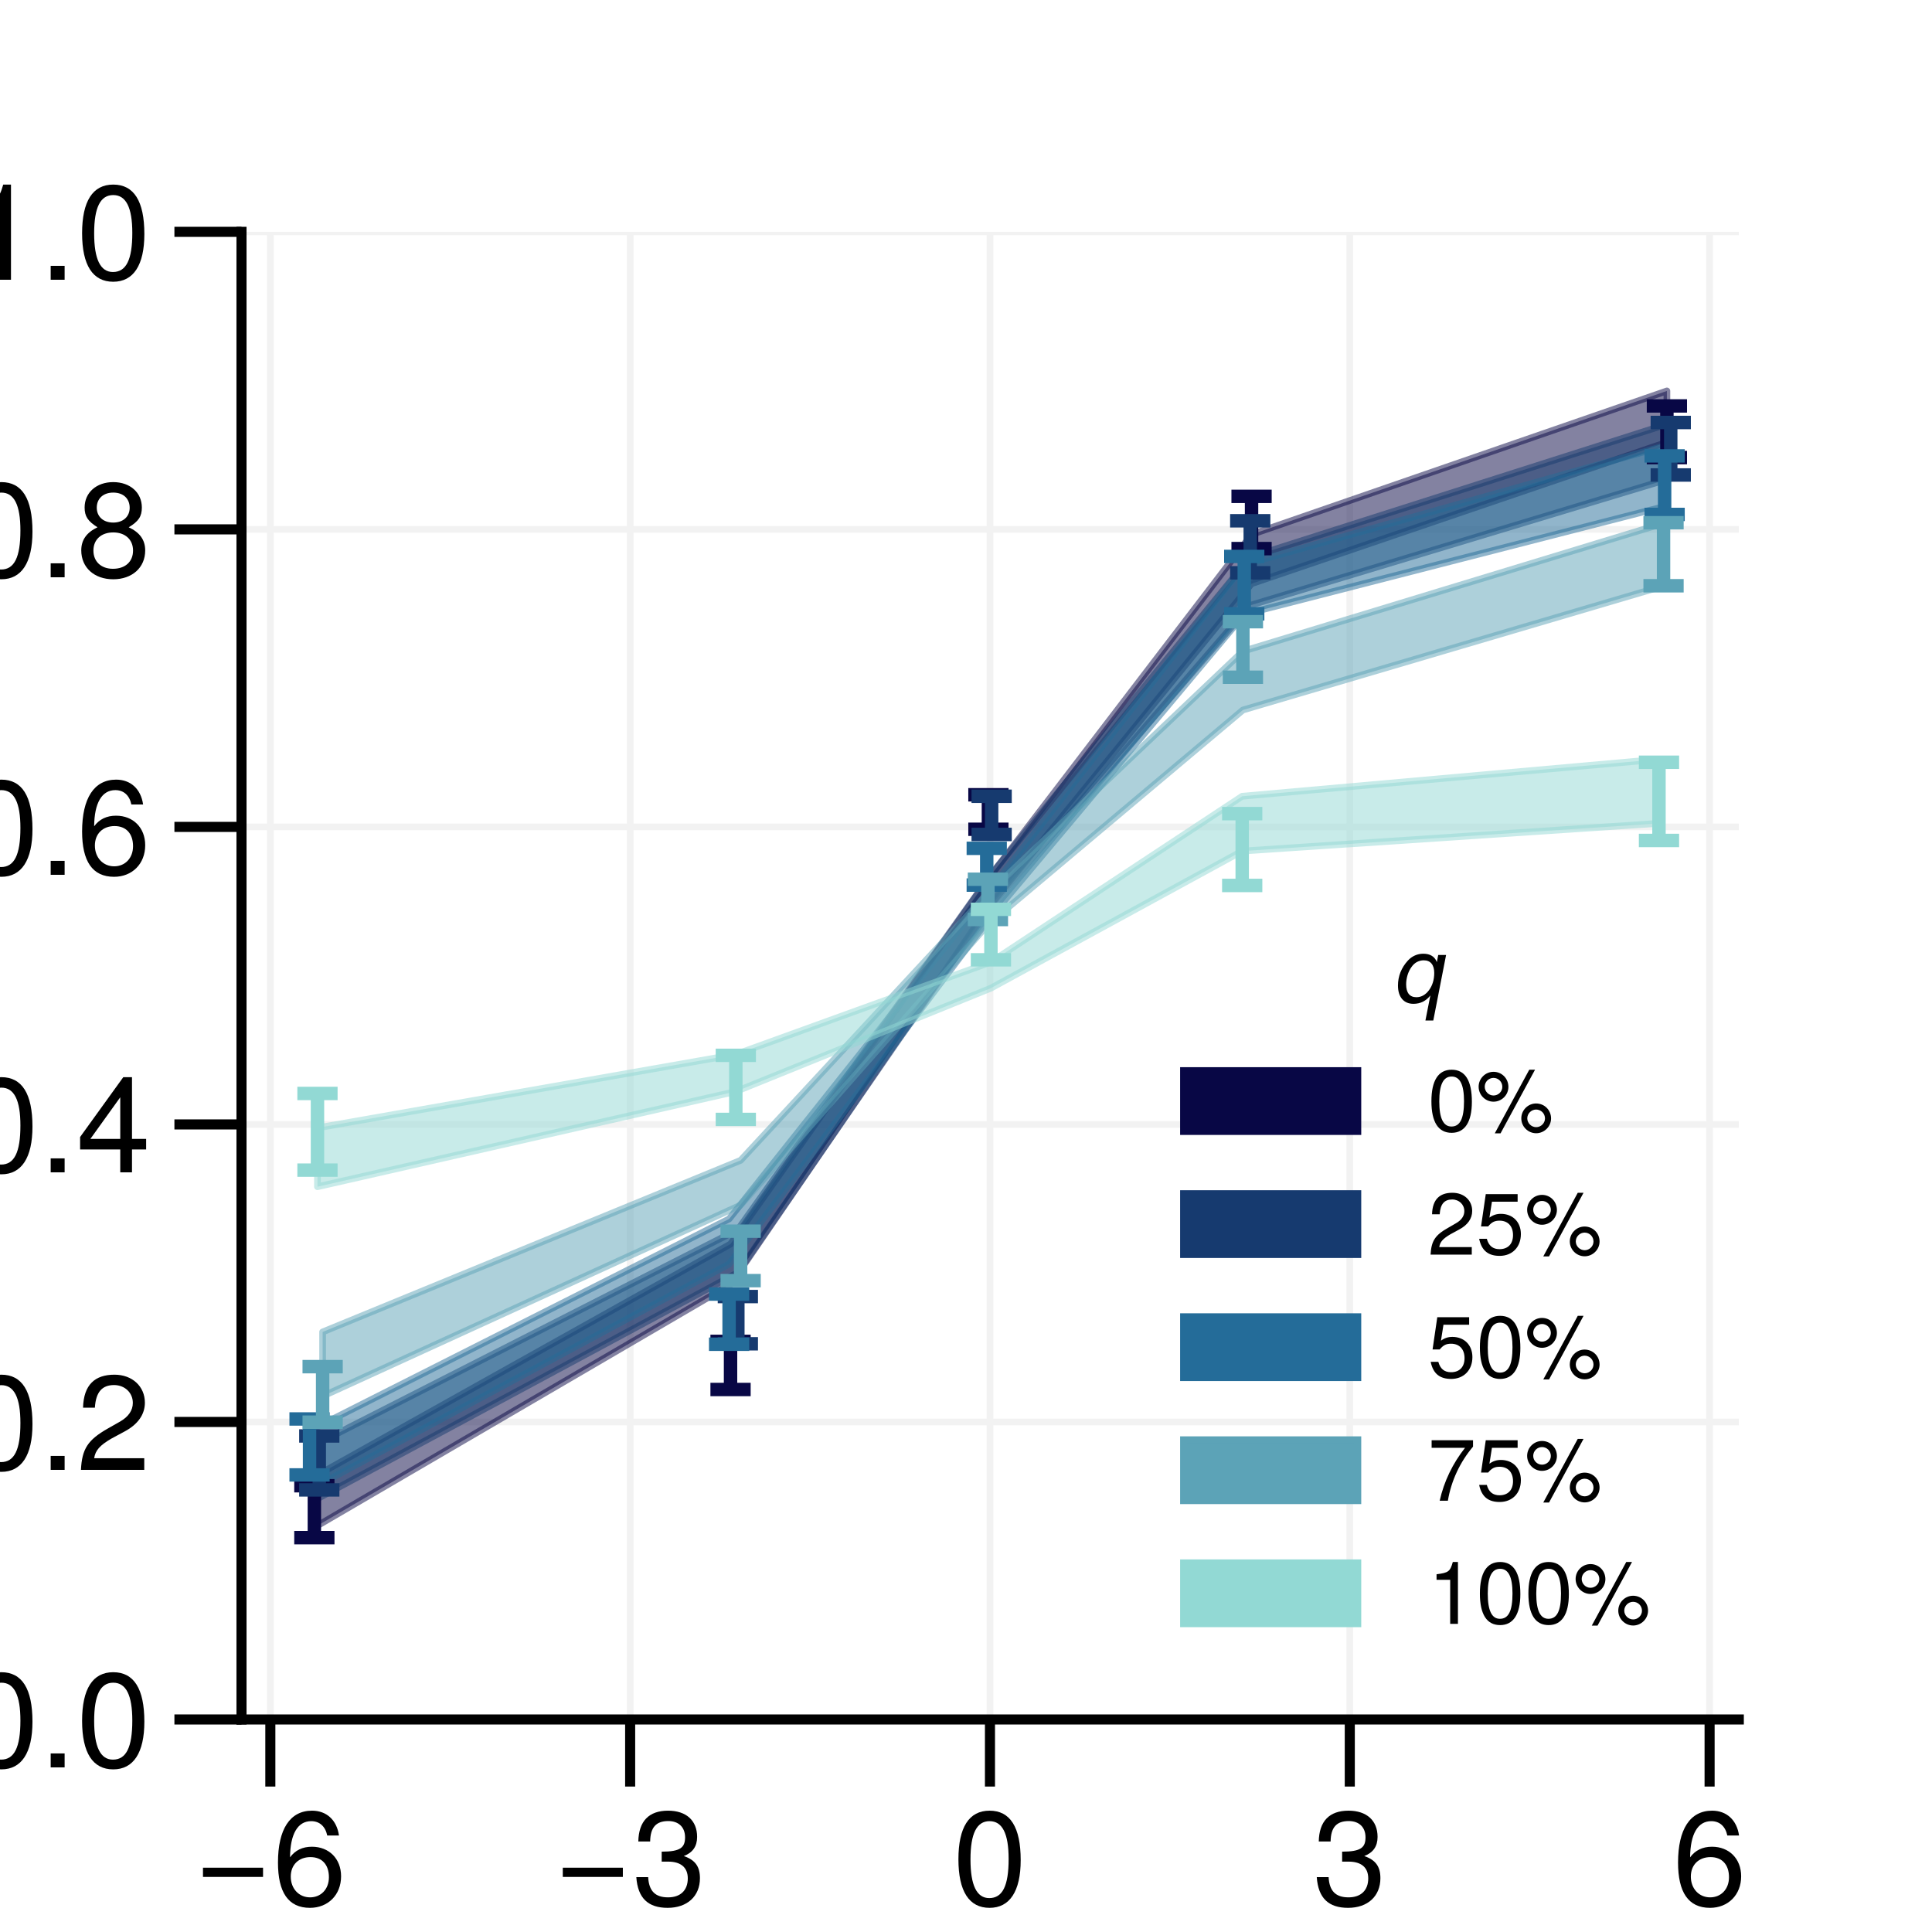
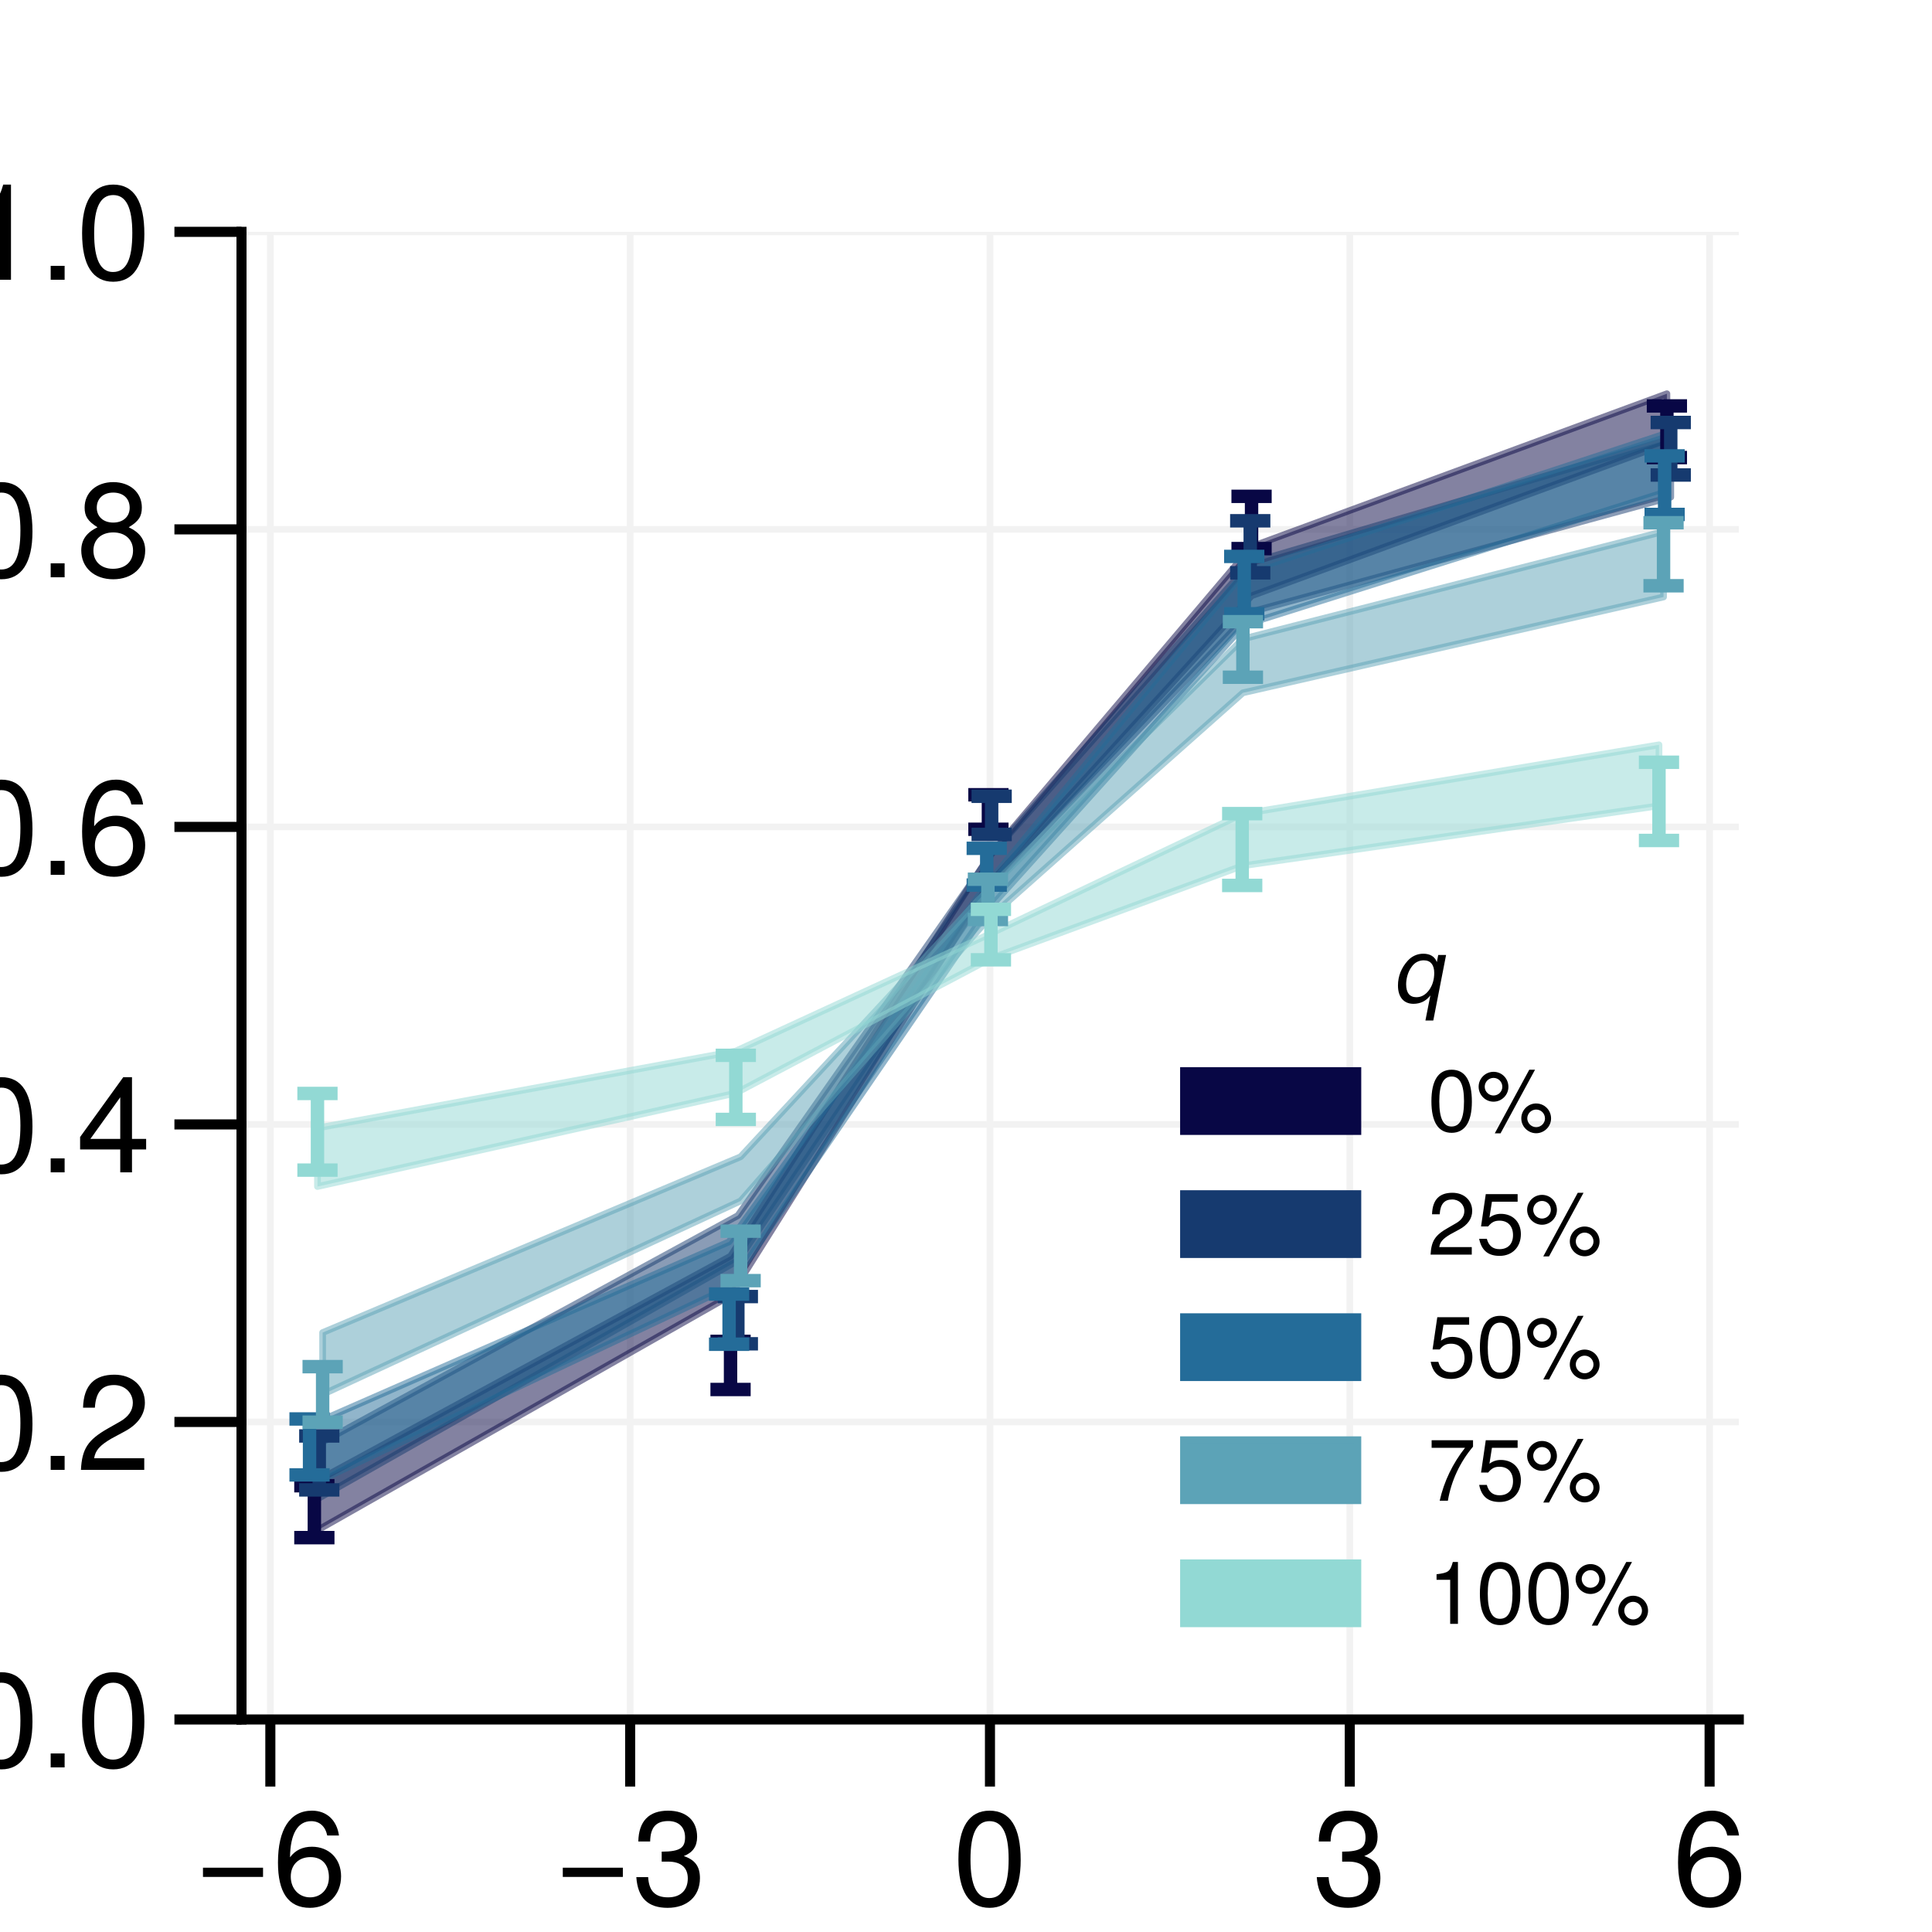
<svg xmlns="http://www.w3.org/2000/svg" xmlns:xlink="http://www.w3.org/1999/xlink" width="288pt" height="288pt" viewBox="0 0 288 288" version="1.1">
  <defs>
    <style type="text/css">*{stroke-linejoin: round; stroke-linecap: butt}</style>
  </defs>
  <g id="figure_1">
    <g id="patch_1">
      <path d="M 0 288  L 288 288  L 288 0  L 0 0  L 0 288  z " style="fill: none" />
    </g>
    <g id="axes_1">
      <g id="patch_2">
        <path d="M 36 256.32  L 259.2 256.32  L 259.2 34.56  L 36 34.56  L 36 256.32  z " style="fill: none" />
      </g>
      <g id="matplotlib.axis_1">
        <g id="xtick_1">
          <g id="line2d_1">
-             <path d="M 40.299 256.32  L 40.299 34.56  " clip-path="url(#p201e2ec80d)" style="fill: none; stroke: #f2f2f2; stroke-linecap: square" />
+             <path d="M 40.299 256.32  L 40.299 34.56  " clip-path="url(#p9268c4f09e)" style="fill: none; stroke: #f2f2f2; stroke-linecap: square" />
          </g>
          <g id="line2d_2">
            <defs>
-               <path id="mde695c0235" d="M 0 0  L 0 10  " style="stroke: #000000; stroke-width: 1.5" />
+               <path id="me26573786b" d="M 0 0  L 0 10  " style="stroke: #000000; stroke-width: 1.5" />
            </defs>
            <g>
-               <use xlink:href="#mde695c0235" x="40.299" y="256.32" style="stroke: #000000; stroke-width: 1.5" />
+               <use xlink:href="#me26573786b" x="40.299" y="256.32" style="stroke: #000000; stroke-width: 1.5" />
            </g>
          </g>
          <g id="text_1">
            <text style="font-size: 20px; font-family: 'Helvetica Neue', sans-serif; text-anchor: middle" x="40.299" y="284.101" transform="rotate(-0 40.29901 284.1012)">−6</text>
          </g>
        </g>
        <g id="xtick_2">
          <g id="line2d_3">
-             <path d="M 93.936 256.32  L 93.936 34.56  " clip-path="url(#p201e2ec80d)" style="fill: none; stroke: #f2f2f2; stroke-linecap: square" />
+             <path d="M 93.936 256.32  L 93.936 34.56  " clip-path="url(#p9268c4f09e)" style="fill: none; stroke: #f2f2f2; stroke-linecap: square" />
          </g>
          <g id="line2d_4">
            <g>
-               <use xlink:href="#mde695c0235" x="93.936" y="256.32" style="stroke: #000000; stroke-width: 1.5" />
+               <use xlink:href="#me26573786b" x="93.936" y="256.32" style="stroke: #000000; stroke-width: 1.5" />
            </g>
          </g>
          <g id="text_2">
            <text style="font-size: 20px; font-family: 'Helvetica Neue', sans-serif; text-anchor: middle" x="93.936" y="284.101" transform="rotate(-0 93.9361 284.1012)">−3</text>
          </g>
        </g>
        <g id="xtick_3">
          <g id="line2d_5">
-             <path d="M 147.573 256.32  L 147.573 34.56  " clip-path="url(#p201e2ec80d)" style="fill: none; stroke: #f2f2f2; stroke-linecap: square" />
+             <path d="M 147.573 256.32  L 147.573 34.56  " clip-path="url(#p9268c4f09e)" style="fill: none; stroke: #f2f2f2; stroke-linecap: square" />
          </g>
          <g id="line2d_6">
            <g>
-               <use xlink:href="#mde695c0235" x="147.573" y="256.32" style="stroke: #000000; stroke-width: 1.5" />
+               <use xlink:href="#me26573786b" x="147.573" y="256.32" style="stroke: #000000; stroke-width: 1.5" />
            </g>
          </g>
          <g id="text_3">
            <text style="font-size: 20px; font-family: 'Helvetica Neue', sans-serif; text-anchor: middle" x="147.573" y="284.101" transform="rotate(-0 147.5732 284.1012)">0</text>
          </g>
        </g>
        <g id="xtick_4">
          <g id="line2d_7">
-             <path d="M 201.21 256.32  L 201.21 34.56  " clip-path="url(#p201e2ec80d)" style="fill: none; stroke: #f2f2f2; stroke-linecap: square" />
+             <path d="M 201.21 256.32  L 201.21 34.56  " clip-path="url(#p9268c4f09e)" style="fill: none; stroke: #f2f2f2; stroke-linecap: square" />
          </g>
          <g id="line2d_8">
            <g>
-               <use xlink:href="#mde695c0235" x="201.21" y="256.32" style="stroke: #000000; stroke-width: 1.5" />
+               <use xlink:href="#me26573786b" x="201.21" y="256.32" style="stroke: #000000; stroke-width: 1.5" />
            </g>
          </g>
          <g id="text_4">
            <text style="font-size: 20px; font-family: 'Helvetica Neue', sans-serif; text-anchor: middle" x="201.21" y="284.101" transform="rotate(-0 201.2103 284.1012)">3</text>
          </g>
        </g>
        <g id="xtick_5">
          <g id="line2d_9">
-             <path d="M 254.847 256.32  L 254.847 34.56  " clip-path="url(#p201e2ec80d)" style="fill: none; stroke: #f2f2f2; stroke-linecap: square" />
+             <path d="M 254.847 256.32  L 254.847 34.56  " clip-path="url(#p9268c4f09e)" style="fill: none; stroke: #f2f2f2; stroke-linecap: square" />
          </g>
          <g id="line2d_10">
            <g>
-               <use xlink:href="#mde695c0235" x="254.847" y="256.32" style="stroke: #000000; stroke-width: 1.5" />
+               <use xlink:href="#me26573786b" x="254.847" y="256.32" style="stroke: #000000; stroke-width: 1.5" />
            </g>
          </g>
          <g id="text_5">
            <text style="font-size: 20px; font-family: 'Helvetica Neue', sans-serif; text-anchor: middle" x="254.847" y="284.101" transform="rotate(-0 254.8474 284.1012)">6</text>
          </g>
        </g>
        <g id="text_6">
          <text style="font-size: 20px; font-family: 'Helvetica Neue', sans-serif" transform="translate(75.17031 306.3231)">Label Difference</text>
          <text style="font-size: 20px; font-family: 'Helvetica Neue', sans-serif" transform="translate(92.40937 327.8062)">(Left - Right)</text>
        </g>
      </g>
      <g id="matplotlib.axis_2">
        <g id="ytick_1">
          <g id="line2d_11">
-             <path d="M 36 256.32  L 259.2 256.32  " clip-path="url(#p201e2ec80d)" style="fill: none; stroke: #f2f2f2; stroke-linecap: square" />
+             <path d="M 36 256.32  L 259.2 256.32  " clip-path="url(#p9268c4f09e)" style="fill: none; stroke: #f2f2f2; stroke-linecap: square" />
          </g>
          <g id="line2d_12">
            <defs>
-               <path id="mc392afb0af" d="M 0 0  L -10 0  " style="stroke: #000000; stroke-width: 1.5" />
+               <path id="m497402fcea" d="M 0 0  L -10 0  " style="stroke: #000000; stroke-width: 1.5" />
            </defs>
            <g>
-               <use xlink:href="#mc392afb0af" x="36" y="256.32" style="stroke: #000000; stroke-width: 1.5" />
+               <use xlink:href="#m497402fcea" x="36" y="256.32" style="stroke: #000000; stroke-width: 1.5" />
            </g>
          </g>
          <g id="text_7">
            <text style="font-size: 20px; font-family: 'Helvetica Neue', sans-serif; text-anchor: end" x="22.5" y="263.461" transform="rotate(-0 22.5 263.4606)">0.0</text>
          </g>
        </g>
        <g id="ytick_2">
          <g id="line2d_13">
-             <path d="M 36 211.968  L 259.2 211.968  " clip-path="url(#p201e2ec80d)" style="fill: none; stroke: #f2f2f2; stroke-linecap: square" />
+             <path d="M 36 211.968  L 259.2 211.968  " clip-path="url(#p9268c4f09e)" style="fill: none; stroke: #f2f2f2; stroke-linecap: square" />
          </g>
          <g id="line2d_14">
            <g>
-               <use xlink:href="#mc392afb0af" x="36" y="211.968" style="stroke: #000000; stroke-width: 1.5" />
+               <use xlink:href="#m497402fcea" x="36" y="211.968" style="stroke: #000000; stroke-width: 1.5" />
            </g>
          </g>
          <g id="text_8">
            <text style="font-size: 20px; font-family: 'Helvetica Neue', sans-serif; text-anchor: end" x="22.5" y="219.109" transform="rotate(-0 22.5 219.1086)">0.2</text>
          </g>
        </g>
        <g id="ytick_3">
          <g id="line2d_15">
-             <path d="M 36 167.616  L 259.2 167.616  " clip-path="url(#p201e2ec80d)" style="fill: none; stroke: #f2f2f2; stroke-linecap: square" />
+             <path d="M 36 167.616  L 259.2 167.616  " clip-path="url(#p9268c4f09e)" style="fill: none; stroke: #f2f2f2; stroke-linecap: square" />
          </g>
          <g id="line2d_16">
            <g>
-               <use xlink:href="#mc392afb0af" x="36" y="167.616" style="stroke: #000000; stroke-width: 1.5" />
+               <use xlink:href="#m497402fcea" x="36" y="167.616" style="stroke: #000000; stroke-width: 1.5" />
            </g>
          </g>
          <g id="text_9">
            <text style="font-size: 20px; font-family: 'Helvetica Neue', sans-serif; text-anchor: end" x="22.5" y="174.757" transform="rotate(-0 22.5 174.7566)">0.4</text>
          </g>
        </g>
        <g id="ytick_4">
          <g id="line2d_17">
-             <path d="M 36 123.264  L 259.2 123.264  " clip-path="url(#p201e2ec80d)" style="fill: none; stroke: #f2f2f2; stroke-linecap: square" />
+             <path d="M 36 123.264  L 259.2 123.264  " clip-path="url(#p9268c4f09e)" style="fill: none; stroke: #f2f2f2; stroke-linecap: square" />
          </g>
          <g id="line2d_18">
            <g>
-               <use xlink:href="#mc392afb0af" x="36" y="123.264" style="stroke: #000000; stroke-width: 1.5" />
+               <use xlink:href="#m497402fcea" x="36" y="123.264" style="stroke: #000000; stroke-width: 1.5" />
            </g>
          </g>
          <g id="text_10">
            <text style="font-size: 20px; font-family: 'Helvetica Neue', sans-serif; text-anchor: end" x="22.5" y="130.405" transform="rotate(-0 22.5 130.4046)">0.6</text>
          </g>
        </g>
        <g id="ytick_5">
          <g id="line2d_19">
-             <path d="M 36 78.912  L 259.2 78.912  " clip-path="url(#p201e2ec80d)" style="fill: none; stroke: #f2f2f2; stroke-linecap: square" />
+             <path d="M 36 78.912  L 259.2 78.912  " clip-path="url(#p9268c4f09e)" style="fill: none; stroke: #f2f2f2; stroke-linecap: square" />
          </g>
          <g id="line2d_20">
            <g>
-               <use xlink:href="#mc392afb0af" x="36" y="78.912" style="stroke: #000000; stroke-width: 1.5" />
+               <use xlink:href="#m497402fcea" x="36" y="78.912" style="stroke: #000000; stroke-width: 1.5" />
            </g>
          </g>
          <g id="text_11">
            <text style="font-size: 20px; font-family: 'Helvetica Neue', sans-serif; text-anchor: end" x="22.5" y="86.053" transform="rotate(-0 22.5 86.05263)">0.8</text>
          </g>
        </g>
        <g id="ytick_6">
          <g id="line2d_21">
-             <path d="M 36 34.56  L 259.2 34.56  " clip-path="url(#p201e2ec80d)" style="fill: none; stroke: #f2f2f2; stroke-linecap: square" />
+             <path d="M 36 34.56  L 259.2 34.56  " clip-path="url(#p9268c4f09e)" style="fill: none; stroke: #f2f2f2; stroke-linecap: square" />
          </g>
          <g id="line2d_22">
            <g>
-               <use xlink:href="#mc392afb0af" x="36" y="34.56" style="stroke: #000000; stroke-width: 1.5" />
+               <use xlink:href="#m497402fcea" x="36" y="34.56" style="stroke: #000000; stroke-width: 1.5" />
            </g>
          </g>
          <g id="text_12">
            <text style="font-size: 20px; font-family: 'Helvetica Neue', sans-serif; text-anchor: end" x="22.5" y="41.701" transform="rotate(-0 22.5 41.70063)">1.0</text>
          </g>
        </g>
        <g id="text_13">
          <text style="font-size: 20px; font-family: 'Helvetica Neue', sans-serif; text-anchor: middle" x="-13.238" y="145.44" transform="rotate(-90 -13.2375 145.44)">P(Choice = Left)</text>
        </g>
      </g>
      <g id="FillBetweenPolyCollection_1">
        <defs>
-           <path id="mafb7463545" d="M 46.861 -67.859  L 46.861 -60.305  L 108.901 -96.536  L 147.341 -152.768  L 186.567 -200.99  L 248.482 -222.076  L 248.482 -229.723  L 248.482 -229.723  L 186.567 -208.326  L 147.341 -157.019  L 108.901 -102.554  L 46.861 -67.859  z " style="stroke: #080745; stroke-opacity: 0.5" />
-         </defs>
-         <g clip-path="url(#p201e2ec80d)">
-           <use xlink:href="#mafb7463545" x="0" y="288" style="fill: #080745; fill-opacity: 0.5; stroke: #080745; stroke-opacity: 0.5" />
+           <path id="me393fd5bfa" d="M 46.861 -67.064  L 46.861 -59.624  L 108.901 -94.88  L 147.341 -156.063  L 186.567 -199.183  L 248.482 -221.891  L 248.482 -229.306  L 248.482 -229.306  L 186.567 -206.515  L 147.341 -160.222  L 108.901 -100.744  L 46.861 -67.064  z " style="stroke: #080745; stroke-opacity: 0.5" />
+         </defs>
+         <g clip-path="url(#p9268c4f09e)">
+           <use xlink:href="#me393fd5bfa" x="0" y="288" style="fill: #080745; fill-opacity: 0.5; stroke: #080745; stroke-opacity: 0.5" />
        </g>
      </g>
      <g id="FillBetweenPolyCollection_2">
        <defs>
-           <path id="me7ed1881b6" d="M 47.594 -72.951  L 47.594 -64.738  L 109.991 -98.298  L 147.823 -153.129  L 186.371 -197.765  L 249.055 -216.695  L 249.055 -224.947  L 249.055 -224.947  L 186.371 -204.951  L 147.823 -157.766  L 109.991 -104.701  L 47.594 -72.951  z " style="stroke: #163a6f; stroke-opacity: 0.5" />
-         </defs>
-         <g clip-path="url(#p201e2ec80d)">
-           <use xlink:href="#me7ed1881b6" x="0" y="288" style="fill: #163a6f; fill-opacity: 0.5; stroke: #163a6f; stroke-opacity: 0.5" />
+           <path id="m28037747fc" d="M 47.594 -72.772  L 47.594 -64.709  L 109.991 -100.088  L 147.823 -156.104  L 186.371 -196.76  L 249.055 -213.886  L 249.055 -222.575  L 249.055 -222.575  L 186.371 -204.088  L 147.823 -160.709  L 109.991 -106.793  L 47.594 -72.772  z " style="stroke: #163a6f; stroke-opacity: 0.5" />
+         </defs>
+         <g clip-path="url(#p9268c4f09e)">
+           <use xlink:href="#m28037747fc" x="0" y="288" style="fill: #163a6f; fill-opacity: 0.5; stroke: #163a6f; stroke-opacity: 0.5" />
        </g>
      </g>
      <g id="FillBetweenPolyCollection_3">
        <defs>
-           <path id="m5a05b11e71" d="M 46.145 -74.723  L 46.145 -65.904  L 108.686 -99.568  L 147.09 -150.611  L 185.477 -196.425  L 248.143 -212.508  L 248.143 -221.521  L 248.143 -221.521  L 185.477 -203.828  L 147.09 -154.664  L 108.686 -106.295  L 46.145 -74.723  z " style="stroke: #246c99; stroke-opacity: 0.5" />
-         </defs>
-         <g clip-path="url(#p201e2ec80d)">
-           <use xlink:href="#m5a05b11e71" x="0" y="288" style="fill: #246c99; fill-opacity: 0.5; stroke: #246c99; stroke-opacity: 0.5" />
+           <path id="ma9fd7a07f5" d="M 46.145 -75.503  L 46.145 -66.577  L 108.686 -96.115  L 147.09 -152.178  L 185.477 -194.837  L 248.143 -214.622  L 248.143 -223.312  L 248.143 -223.312  L 185.477 -202.677  L 147.09 -156.121  L 108.686 -102.888  L 46.145 -75.503  z " style="stroke: #246c99; stroke-opacity: 0.5" />
+         </defs>
+         <g clip-path="url(#p9268c4f09e)">
+           <use xlink:href="#ma9fd7a07f5" x="0" y="288" style="fill: #246c99; fill-opacity: 0.5; stroke: #246c99; stroke-opacity: 0.5" />
        </g>
      </g>
      <g id="FillBetweenPolyCollection_4">
        <defs>
-           <path id="m504bd3f50b" d="M 48.094 -89.449  L 48.094 -79.872  L 110.403 -108.361  L 147.269 -150.191  L 185.28 -182.162  L 247.982 -200.665  L 247.982 -210.002  L 247.982 -210.002  L 185.28 -190.921  L 147.269 -154.818  L 110.403 -115.03  L 48.094 -89.449  z " style="stroke: #5ca3b7; stroke-opacity: 0.5" />
-         </defs>
-         <g clip-path="url(#p201e2ec80d)">
-           <use xlink:href="#m504bd3f50b" x="0" y="288" style="fill: #5ca3b7; fill-opacity: 0.5; stroke: #5ca3b7; stroke-opacity: 0.5" />
+           <path id="m0d2826f3ce" d="M 48.094 -89.356  L 48.094 -80.137  L 110.403 -108.979  L 147.269 -150.965  L 185.28 -184.727  L 247.982 -199.009  L 247.982 -208.767  L 247.982 -208.767  L 185.28 -192.755  L 147.269 -155.363  L 110.403 -115.562  L 48.094 -89.356  z " style="stroke: #5ca3b7; stroke-opacity: 0.5" />
+         </defs>
+         <g clip-path="url(#p9268c4f09e)">
+           <use xlink:href="#m0d2826f3ce" x="0" y="288" style="fill: #5ca3b7; fill-opacity: 0.5; stroke: #5ca3b7; stroke-opacity: 0.5" />
        </g>
      </g>
      <g id="FillBetweenPolyCollection_5">
        <defs>
-           <path id="m7b7ddd0415" d="M 47.325 -119.869  L 47.325 -111.098  L 109.688 -125.291  L 147.716 -140.703  L 185.173 -161.134  L 247.302 -165.266  L 247.302 -174.824  L 247.302 -174.824  L 185.173 -169.305  L 147.716 -144.589  L 109.688 -130.827  L 47.325 -119.869  z " style="stroke: #92d9d4; stroke-opacity: 0.5" />
-         </defs>
-         <g clip-path="url(#p201e2ec80d)">
-           <use xlink:href="#m7b7ddd0415" x="0" y="288" style="fill: #92d9d4; fill-opacity: 0.5; stroke: #92d9d4; stroke-opacity: 0.5" />
+           <path id="md0e329d3c8" d="M 47.325 -119.855  L 47.325 -111.125  L 109.688 -125.057  L 147.716 -145.136  L 185.173 -158.929  L 247.302 -167.879  L 247.302 -176.97  L 247.302 -176.97  L 185.173 -166.656  L 147.716 -148.856  L 109.688 -131.325  L 47.325 -119.855  z " style="stroke: #92d9d4; stroke-opacity: 0.5" />
+         </defs>
+         <g clip-path="url(#p9268c4f09e)">
+           <use xlink:href="#md0e329d3c8" x="0" y="288" style="fill: #92d9d4; fill-opacity: 0.5; stroke: #92d9d4; stroke-opacity: 0.5" />
        </g>
      </g>
      <g id="LineCollection_1">
-         <path d="M 46.861 229.213  L 46.861 221.474  " clip-path="url(#p201e2ec80d)" style="fill: none; stroke: #080745; stroke-width: 2" />
-         <path d="M 108.901 207.131  L 108.901 199.959  " clip-path="url(#p201e2ec80d)" style="fill: none; stroke: #080745; stroke-width: 2" />
-         <path d="M 147.341 123.619  L 147.341 118.477  " clip-path="url(#p201e2ec80d)" style="fill: none; stroke: #080745; stroke-width: 2" />
-         <path d="M 186.567 81.78  L 186.567 73.991  " clip-path="url(#p201e2ec80d)" style="fill: none; stroke: #080745; stroke-width: 2" />
-         <path d="M 248.482 68.211  L 248.482 60.51  " clip-path="url(#p201e2ec80d)" style="fill: none; stroke: #080745; stroke-width: 2" />
+         <path d="M 46.861 229.213  L 46.861 221.474  " clip-path="url(#p9268c4f09e)" style="fill: none; stroke: #080745; stroke-width: 2" />
+         <path d="M 108.901 207.131  L 108.901 199.959  " clip-path="url(#p9268c4f09e)" style="fill: none; stroke: #080745; stroke-width: 2" />
+         <path d="M 147.341 123.619  L 147.341 118.477  " clip-path="url(#p9268c4f09e)" style="fill: none; stroke: #080745; stroke-width: 2" />
+         <path d="M 186.567 81.78  L 186.567 73.991  " clip-path="url(#p9268c4f09e)" style="fill: none; stroke: #080745; stroke-width: 2" />
+         <path d="M 248.482 68.211  L 248.482 60.51  " clip-path="url(#p9268c4f09e)" style="fill: none; stroke: #080745; stroke-width: 2" />
      </g>
      <g id="line2d_23">
        <defs>
-           <path id="mf661385717" d="M 3 0  L -3 -0  " style="stroke: #080745; stroke-width: 2" />
-         </defs>
-         <g clip-path="url(#p201e2ec80d)">
-           <use xlink:href="#mf661385717" x="46.861" y="229.213" style="fill: #080745; stroke: #080745; stroke-width: 2" />
-           <use xlink:href="#mf661385717" x="108.901" y="207.131" style="fill: #080745; stroke: #080745; stroke-width: 2" />
-           <use xlink:href="#mf661385717" x="147.341" y="123.619" style="fill: #080745; stroke: #080745; stroke-width: 2" />
-           <use xlink:href="#mf661385717" x="186.567" y="81.78" style="fill: #080745; stroke: #080745; stroke-width: 2" />
-           <use xlink:href="#mf661385717" x="248.482" y="68.211" style="fill: #080745; stroke: #080745; stroke-width: 2" />
+           <path id="ma55906af7d" d="M 3 0  L -3 -0  " style="stroke: #080745; stroke-width: 2" />
+         </defs>
+         <g clip-path="url(#p9268c4f09e)">
+           <use xlink:href="#ma55906af7d" x="46.861" y="229.213" style="fill: #080745; stroke: #080745; stroke-width: 2" />
+           <use xlink:href="#ma55906af7d" x="108.901" y="207.131" style="fill: #080745; stroke: #080745; stroke-width: 2" />
+           <use xlink:href="#ma55906af7d" x="147.341" y="123.619" style="fill: #080745; stroke: #080745; stroke-width: 2" />
+           <use xlink:href="#ma55906af7d" x="186.567" y="81.78" style="fill: #080745; stroke: #080745; stroke-width: 2" />
+           <use xlink:href="#ma55906af7d" x="248.482" y="68.211" style="fill: #080745; stroke: #080745; stroke-width: 2" />
        </g>
      </g>
      <g id="line2d_24">
-         <g clip-path="url(#p201e2ec80d)">
-           <use xlink:href="#mf661385717" x="46.861" y="221.474" style="fill: #080745; stroke: #080745; stroke-width: 2" />
-           <use xlink:href="#mf661385717" x="108.901" y="199.959" style="fill: #080745; stroke: #080745; stroke-width: 2" />
-           <use xlink:href="#mf661385717" x="147.341" y="118.477" style="fill: #080745; stroke: #080745; stroke-width: 2" />
-           <use xlink:href="#mf661385717" x="186.567" y="73.991" style="fill: #080745; stroke: #080745; stroke-width: 2" />
-           <use xlink:href="#mf661385717" x="248.482" y="60.51" style="fill: #080745; stroke: #080745; stroke-width: 2" />
+         <g clip-path="url(#p9268c4f09e)">
+           <use xlink:href="#ma55906af7d" x="46.861" y="221.474" style="fill: #080745; stroke: #080745; stroke-width: 2" />
+           <use xlink:href="#ma55906af7d" x="108.901" y="199.959" style="fill: #080745; stroke: #080745; stroke-width: 2" />
+           <use xlink:href="#ma55906af7d" x="147.341" y="118.477" style="fill: #080745; stroke: #080745; stroke-width: 2" />
+           <use xlink:href="#ma55906af7d" x="186.567" y="73.991" style="fill: #080745; stroke: #080745; stroke-width: 2" />
+           <use xlink:href="#ma55906af7d" x="248.482" y="60.51" style="fill: #080745; stroke: #080745; stroke-width: 2" />
        </g>
      </g>
      <g id="LineCollection_2">
-         <path d="M 47.594 222.096  L 47.594 214.055  " clip-path="url(#p201e2ec80d)" style="fill: none; stroke: #163a6f; stroke-width: 2" />
-         <path d="M 109.991 200.319  L 109.991 193.273  " clip-path="url(#p201e2ec80d)" style="fill: none; stroke: #163a6f; stroke-width: 2" />
-         <path d="M 147.823 124.39  L 147.823 118.699  " clip-path="url(#p201e2ec80d)" style="fill: none; stroke: #163a6f; stroke-width: 2" />
-         <path d="M 186.371 85.39  L 186.371 77.632  " clip-path="url(#p201e2ec80d)" style="fill: none; stroke: #163a6f; stroke-width: 2" />
-         <path d="M 249.055 70.806  L 249.055 62.979  " clip-path="url(#p201e2ec80d)" style="fill: none; stroke: #163a6f; stroke-width: 2" />
+         <path d="M 47.594 222.096  L 47.594 214.055  " clip-path="url(#p9268c4f09e)" style="fill: none; stroke: #163a6f; stroke-width: 2" />
+         <path d="M 109.991 200.319  L 109.991 193.273  " clip-path="url(#p9268c4f09e)" style="fill: none; stroke: #163a6f; stroke-width: 2" />
+         <path d="M 147.823 124.39  L 147.823 118.699  " clip-path="url(#p9268c4f09e)" style="fill: none; stroke: #163a6f; stroke-width: 2" />
+         <path d="M 186.371 85.39  L 186.371 77.632  " clip-path="url(#p9268c4f09e)" style="fill: none; stroke: #163a6f; stroke-width: 2" />
+         <path d="M 249.055 70.806  L 249.055 62.979  " clip-path="url(#p9268c4f09e)" style="fill: none; stroke: #163a6f; stroke-width: 2" />
      </g>
      <g id="line2d_25">
        <defs>
-           <path id="ma59b0756b7" d="M 3 0  L -3 -0  " style="stroke: #163a6f; stroke-width: 2" />
-         </defs>
-         <g clip-path="url(#p201e2ec80d)">
-           <use xlink:href="#ma59b0756b7" x="47.594" y="222.096" style="fill: #163a6f; stroke: #163a6f; stroke-width: 2" />
-           <use xlink:href="#ma59b0756b7" x="109.991" y="200.319" style="fill: #163a6f; stroke: #163a6f; stroke-width: 2" />
-           <use xlink:href="#ma59b0756b7" x="147.823" y="124.39" style="fill: #163a6f; stroke: #163a6f; stroke-width: 2" />
-           <use xlink:href="#ma59b0756b7" x="186.371" y="85.39" style="fill: #163a6f; stroke: #163a6f; stroke-width: 2" />
-           <use xlink:href="#ma59b0756b7" x="249.055" y="70.806" style="fill: #163a6f; stroke: #163a6f; stroke-width: 2" />
+           <path id="mec050dbe5c" d="M 3 0  L -3 -0  " style="stroke: #163a6f; stroke-width: 2" />
+         </defs>
+         <g clip-path="url(#p9268c4f09e)">
+           <use xlink:href="#mec050dbe5c" x="47.594" y="222.096" style="fill: #163a6f; stroke: #163a6f; stroke-width: 2" />
+           <use xlink:href="#mec050dbe5c" x="109.991" y="200.319" style="fill: #163a6f; stroke: #163a6f; stroke-width: 2" />
+           <use xlink:href="#mec050dbe5c" x="147.823" y="124.39" style="fill: #163a6f; stroke: #163a6f; stroke-width: 2" />
+           <use xlink:href="#mec050dbe5c" x="186.371" y="85.39" style="fill: #163a6f; stroke: #163a6f; stroke-width: 2" />
+           <use xlink:href="#mec050dbe5c" x="249.055" y="70.806" style="fill: #163a6f; stroke: #163a6f; stroke-width: 2" />
        </g>
      </g>
      <g id="line2d_26">
-         <g clip-path="url(#p201e2ec80d)">
-           <use xlink:href="#ma59b0756b7" x="47.594" y="214.055" style="fill: #163a6f; stroke: #163a6f; stroke-width: 2" />
-           <use xlink:href="#ma59b0756b7" x="109.991" y="193.273" style="fill: #163a6f; stroke: #163a6f; stroke-width: 2" />
-           <use xlink:href="#ma59b0756b7" x="147.823" y="118.699" style="fill: #163a6f; stroke: #163a6f; stroke-width: 2" />
-           <use xlink:href="#ma59b0756b7" x="186.371" y="77.632" style="fill: #163a6f; stroke: #163a6f; stroke-width: 2" />
-           <use xlink:href="#ma59b0756b7" x="249.055" y="62.979" style="fill: #163a6f; stroke: #163a6f; stroke-width: 2" />
+         <g clip-path="url(#p9268c4f09e)">
+           <use xlink:href="#mec050dbe5c" x="47.594" y="214.055" style="fill: #163a6f; stroke: #163a6f; stroke-width: 2" />
+           <use xlink:href="#mec050dbe5c" x="109.991" y="193.273" style="fill: #163a6f; stroke: #163a6f; stroke-width: 2" />
+           <use xlink:href="#mec050dbe5c" x="147.823" y="118.699" style="fill: #163a6f; stroke: #163a6f; stroke-width: 2" />
+           <use xlink:href="#mec050dbe5c" x="186.371" y="77.632" style="fill: #163a6f; stroke: #163a6f; stroke-width: 2" />
+           <use xlink:href="#mec050dbe5c" x="249.055" y="62.979" style="fill: #163a6f; stroke: #163a6f; stroke-width: 2" />
        </g>
      </g>
      <g id="LineCollection_3">
-         <path d="M 46.145 219.864  L 46.145 211.521  " clip-path="url(#p201e2ec80d)" style="fill: none; stroke: #246c99; stroke-width: 2" />
-         <path d="M 108.686 200.384  L 108.686 192.902  " clip-path="url(#p201e2ec80d)" style="fill: none; stroke: #246c99; stroke-width: 2" />
-         <path d="M 147.09 131.94  L 147.09 126.459  " clip-path="url(#p201e2ec80d)" style="fill: none; stroke: #246c99; stroke-width: 2" />
-         <path d="M 185.477 91.496  L 185.477 82.944  " clip-path="url(#p201e2ec80d)" style="fill: none; stroke: #246c99; stroke-width: 2" />
-         <path d="M 248.143 76.685  L 248.143 67.958  " clip-path="url(#p201e2ec80d)" style="fill: none; stroke: #246c99; stroke-width: 2" />
+         <path d="M 46.145 219.864  L 46.145 211.521  " clip-path="url(#p9268c4f09e)" style="fill: none; stroke: #246c99; stroke-width: 2" />
+         <path d="M 108.686 200.384  L 108.686 192.902  " clip-path="url(#p9268c4f09e)" style="fill: none; stroke: #246c99; stroke-width: 2" />
+         <path d="M 147.09 131.94  L 147.09 126.459  " clip-path="url(#p9268c4f09e)" style="fill: none; stroke: #246c99; stroke-width: 2" />
+         <path d="M 185.477 91.496  L 185.477 82.944  " clip-path="url(#p9268c4f09e)" style="fill: none; stroke: #246c99; stroke-width: 2" />
+         <path d="M 248.143 76.685  L 248.143 67.958  " clip-path="url(#p9268c4f09e)" style="fill: none; stroke: #246c99; stroke-width: 2" />
      </g>
      <g id="line2d_27">
        <defs>
-           <path id="m46d3d3b89d" d="M 3 0  L -3 -0  " style="stroke: #246c99; stroke-width: 2" />
-         </defs>
-         <g clip-path="url(#p201e2ec80d)">
-           <use xlink:href="#m46d3d3b89d" x="46.145" y="219.864" style="fill: #246c99; stroke: #246c99; stroke-width: 2" />
-           <use xlink:href="#m46d3d3b89d" x="108.686" y="200.384" style="fill: #246c99; stroke: #246c99; stroke-width: 2" />
-           <use xlink:href="#m46d3d3b89d" x="147.09" y="131.94" style="fill: #246c99; stroke: #246c99; stroke-width: 2" />
-           <use xlink:href="#m46d3d3b89d" x="185.477" y="91.496" style="fill: #246c99; stroke: #246c99; stroke-width: 2" />
-           <use xlink:href="#m46d3d3b89d" x="248.143" y="76.685" style="fill: #246c99; stroke: #246c99; stroke-width: 2" />
+           <path id="m6f2722dc6a" d="M 3 0  L -3 -0  " style="stroke: #246c99; stroke-width: 2" />
+         </defs>
+         <g clip-path="url(#p9268c4f09e)">
+           <use xlink:href="#m6f2722dc6a" x="46.145" y="219.864" style="fill: #246c99; stroke: #246c99; stroke-width: 2" />
+           <use xlink:href="#m6f2722dc6a" x="108.686" y="200.384" style="fill: #246c99; stroke: #246c99; stroke-width: 2" />
+           <use xlink:href="#m6f2722dc6a" x="147.09" y="131.94" style="fill: #246c99; stroke: #246c99; stroke-width: 2" />
+           <use xlink:href="#m6f2722dc6a" x="185.477" y="91.496" style="fill: #246c99; stroke: #246c99; stroke-width: 2" />
+           <use xlink:href="#m6f2722dc6a" x="248.143" y="76.685" style="fill: #246c99; stroke: #246c99; stroke-width: 2" />
        </g>
      </g>
      <g id="line2d_28">
-         <g clip-path="url(#p201e2ec80d)">
-           <use xlink:href="#m46d3d3b89d" x="46.145" y="211.521" style="fill: #246c99; stroke: #246c99; stroke-width: 2" />
-           <use xlink:href="#m46d3d3b89d" x="108.686" y="192.902" style="fill: #246c99; stroke: #246c99; stroke-width: 2" />
-           <use xlink:href="#m46d3d3b89d" x="147.09" y="126.459" style="fill: #246c99; stroke: #246c99; stroke-width: 2" />
-           <use xlink:href="#m46d3d3b89d" x="185.477" y="82.944" style="fill: #246c99; stroke: #246c99; stroke-width: 2" />
-           <use xlink:href="#m46d3d3b89d" x="248.143" y="67.958" style="fill: #246c99; stroke: #246c99; stroke-width: 2" />
+         <g clip-path="url(#p9268c4f09e)">
+           <use xlink:href="#m6f2722dc6a" x="46.145" y="211.521" style="fill: #246c99; stroke: #246c99; stroke-width: 2" />
+           <use xlink:href="#m6f2722dc6a" x="108.686" y="192.902" style="fill: #246c99; stroke: #246c99; stroke-width: 2" />
+           <use xlink:href="#m6f2722dc6a" x="147.09" y="126.459" style="fill: #246c99; stroke: #246c99; stroke-width: 2" />
+           <use xlink:href="#m6f2722dc6a" x="185.477" y="82.944" style="fill: #246c99; stroke: #246c99; stroke-width: 2" />
+           <use xlink:href="#m6f2722dc6a" x="248.143" y="67.958" style="fill: #246c99; stroke: #246c99; stroke-width: 2" />
        </g>
      </g>
      <g id="LineCollection_4">
-         <path d="M 48.094 212.004  L 48.094 203.725  " clip-path="url(#p201e2ec80d)" style="fill: none; stroke: #5ca3b7; stroke-width: 2" />
-         <path d="M 110.403 190.904  L 110.403 183.53  " clip-path="url(#p201e2ec80d)" style="fill: none; stroke: #5ca3b7; stroke-width: 2" />
-         <path d="M 147.269 137.069  L 147.269 131.066  " clip-path="url(#p201e2ec80d)" style="fill: none; stroke: #5ca3b7; stroke-width: 2" />
-         <path d="M 185.28 100.952  L 185.28 92.674  " clip-path="url(#p201e2ec80d)" style="fill: none; stroke: #5ca3b7; stroke-width: 2" />
-         <path d="M 247.982 87.317  L 247.982 77.92  " clip-path="url(#p201e2ec80d)" style="fill: none; stroke: #5ca3b7; stroke-width: 2" />
+         <path d="M 48.094 212.004  L 48.094 203.725  " clip-path="url(#p9268c4f09e)" style="fill: none; stroke: #5ca3b7; stroke-width: 2" />
+         <path d="M 110.403 190.904  L 110.403 183.53  " clip-path="url(#p9268c4f09e)" style="fill: none; stroke: #5ca3b7; stroke-width: 2" />
+         <path d="M 147.269 137.069  L 147.269 131.066  " clip-path="url(#p9268c4f09e)" style="fill: none; stroke: #5ca3b7; stroke-width: 2" />
+         <path d="M 185.28 100.952  L 185.28 92.674  " clip-path="url(#p9268c4f09e)" style="fill: none; stroke: #5ca3b7; stroke-width: 2" />
+         <path d="M 247.982 87.317  L 247.982 77.92  " clip-path="url(#p9268c4f09e)" style="fill: none; stroke: #5ca3b7; stroke-width: 2" />
      </g>
      <g id="line2d_29">
        <defs>
-           <path id="m7a6f0928fb" d="M 3 0  L -3 -0  " style="stroke: #5ca3b7; stroke-width: 2" />
-         </defs>
-         <g clip-path="url(#p201e2ec80d)">
-           <use xlink:href="#m7a6f0928fb" x="48.094" y="212.004" style="fill: #5ca3b7; stroke: #5ca3b7; stroke-width: 2" />
-           <use xlink:href="#m7a6f0928fb" x="110.403" y="190.904" style="fill: #5ca3b7; stroke: #5ca3b7; stroke-width: 2" />
-           <use xlink:href="#m7a6f0928fb" x="147.269" y="137.069" style="fill: #5ca3b7; stroke: #5ca3b7; stroke-width: 2" />
-           <use xlink:href="#m7a6f0928fb" x="185.28" y="100.952" style="fill: #5ca3b7; stroke: #5ca3b7; stroke-width: 2" />
-           <use xlink:href="#m7a6f0928fb" x="247.982" y="87.317" style="fill: #5ca3b7; stroke: #5ca3b7; stroke-width: 2" />
+           <path id="m7425b6feb5" d="M 3 0  L -3 -0  " style="stroke: #5ca3b7; stroke-width: 2" />
+         </defs>
+         <g clip-path="url(#p9268c4f09e)">
+           <use xlink:href="#m7425b6feb5" x="48.094" y="212.004" style="fill: #5ca3b7; stroke: #5ca3b7; stroke-width: 2" />
+           <use xlink:href="#m7425b6feb5" x="110.403" y="190.904" style="fill: #5ca3b7; stroke: #5ca3b7; stroke-width: 2" />
+           <use xlink:href="#m7425b6feb5" x="147.269" y="137.069" style="fill: #5ca3b7; stroke: #5ca3b7; stroke-width: 2" />
+           <use xlink:href="#m7425b6feb5" x="185.28" y="100.952" style="fill: #5ca3b7; stroke: #5ca3b7; stroke-width: 2" />
+           <use xlink:href="#m7425b6feb5" x="247.982" y="87.317" style="fill: #5ca3b7; stroke: #5ca3b7; stroke-width: 2" />
        </g>
      </g>
      <g id="line2d_30">
-         <g clip-path="url(#p201e2ec80d)">
-           <use xlink:href="#m7a6f0928fb" x="48.094" y="203.725" style="fill: #5ca3b7; stroke: #5ca3b7; stroke-width: 2" />
-           <use xlink:href="#m7a6f0928fb" x="110.403" y="183.53" style="fill: #5ca3b7; stroke: #5ca3b7; stroke-width: 2" />
-           <use xlink:href="#m7a6f0928fb" x="147.269" y="131.066" style="fill: #5ca3b7; stroke: #5ca3b7; stroke-width: 2" />
-           <use xlink:href="#m7a6f0928fb" x="185.28" y="92.674" style="fill: #5ca3b7; stroke: #5ca3b7; stroke-width: 2" />
-           <use xlink:href="#m7a6f0928fb" x="247.982" y="77.92" style="fill: #5ca3b7; stroke: #5ca3b7; stroke-width: 2" />
+         <g clip-path="url(#p9268c4f09e)">
+           <use xlink:href="#m7425b6feb5" x="48.094" y="203.725" style="fill: #5ca3b7; stroke: #5ca3b7; stroke-width: 2" />
+           <use xlink:href="#m7425b6feb5" x="110.403" y="183.53" style="fill: #5ca3b7; stroke: #5ca3b7; stroke-width: 2" />
+           <use xlink:href="#m7425b6feb5" x="147.269" y="131.066" style="fill: #5ca3b7; stroke: #5ca3b7; stroke-width: 2" />
+           <use xlink:href="#m7425b6feb5" x="185.28" y="92.674" style="fill: #5ca3b7; stroke: #5ca3b7; stroke-width: 2" />
+           <use xlink:href="#m7425b6feb5" x="247.982" y="77.92" style="fill: #5ca3b7; stroke: #5ca3b7; stroke-width: 2" />
        </g>
      </g>
      <g id="LineCollection_5">
-         <path d="M 47.325 174.428  L 47.325 162.998  " clip-path="url(#p201e2ec80d)" style="fill: none; stroke: #92d9d4; stroke-width: 2" />
-         <path d="M 109.688 166.869  L 109.688 157.315  " clip-path="url(#p201e2ec80d)" style="fill: none; stroke: #92d9d4; stroke-width: 2" />
-         <path d="M 147.716 143.078  L 147.716 135.552  " clip-path="url(#p201e2ec80d)" style="fill: none; stroke: #92d9d4; stroke-width: 2" />
-         <path d="M 185.173 131.993  L 185.173 121.287  " clip-path="url(#p201e2ec80d)" style="fill: none; stroke: #92d9d4; stroke-width: 2" />
-         <path d="M 247.302 125.288  L 247.302 113.63  " clip-path="url(#p201e2ec80d)" style="fill: none; stroke: #92d9d4; stroke-width: 2" />
+         <path d="M 47.325 174.428  L 47.325 162.998  " clip-path="url(#p9268c4f09e)" style="fill: none; stroke: #92d9d4; stroke-width: 2" />
+         <path d="M 109.688 166.869  L 109.688 157.315  " clip-path="url(#p9268c4f09e)" style="fill: none; stroke: #92d9d4; stroke-width: 2" />
+         <path d="M 147.716 143.078  L 147.716 135.552  " clip-path="url(#p9268c4f09e)" style="fill: none; stroke: #92d9d4; stroke-width: 2" />
+         <path d="M 185.173 131.993  L 185.173 121.287  " clip-path="url(#p9268c4f09e)" style="fill: none; stroke: #92d9d4; stroke-width: 2" />
+         <path d="M 247.302 125.288  L 247.302 113.63  " clip-path="url(#p9268c4f09e)" style="fill: none; stroke: #92d9d4; stroke-width: 2" />
      </g>
      <g id="line2d_31">
        <defs>
-           <path id="m36fba7502e" d="M 3 0  L -3 -0  " style="stroke: #92d9d4; stroke-width: 2" />
-         </defs>
-         <g clip-path="url(#p201e2ec80d)">
-           <use xlink:href="#m36fba7502e" x="47.325" y="174.428" style="fill: #92d9d4; stroke: #92d9d4; stroke-width: 2" />
-           <use xlink:href="#m36fba7502e" x="109.688" y="166.869" style="fill: #92d9d4; stroke: #92d9d4; stroke-width: 2" />
-           <use xlink:href="#m36fba7502e" x="147.716" y="143.078" style="fill: #92d9d4; stroke: #92d9d4; stroke-width: 2" />
-           <use xlink:href="#m36fba7502e" x="185.173" y="131.993" style="fill: #92d9d4; stroke: #92d9d4; stroke-width: 2" />
-           <use xlink:href="#m36fba7502e" x="247.302" y="125.288" style="fill: #92d9d4; stroke: #92d9d4; stroke-width: 2" />
+           <path id="mbcc528a6a6" d="M 3 0  L -3 -0  " style="stroke: #92d9d4; stroke-width: 2" />
+         </defs>
+         <g clip-path="url(#p9268c4f09e)">
+           <use xlink:href="#mbcc528a6a6" x="47.325" y="174.428" style="fill: #92d9d4; stroke: #92d9d4; stroke-width: 2" />
+           <use xlink:href="#mbcc528a6a6" x="109.688" y="166.869" style="fill: #92d9d4; stroke: #92d9d4; stroke-width: 2" />
+           <use xlink:href="#mbcc528a6a6" x="147.716" y="143.078" style="fill: #92d9d4; stroke: #92d9d4; stroke-width: 2" />
+           <use xlink:href="#mbcc528a6a6" x="185.173" y="131.993" style="fill: #92d9d4; stroke: #92d9d4; stroke-width: 2" />
+           <use xlink:href="#mbcc528a6a6" x="247.302" y="125.288" style="fill: #92d9d4; stroke: #92d9d4; stroke-width: 2" />
        </g>
      </g>
      <g id="line2d_32">
-         <g clip-path="url(#p201e2ec80d)">
-           <use xlink:href="#m36fba7502e" x="47.325" y="162.998" style="fill: #92d9d4; stroke: #92d9d4; stroke-width: 2" />
-           <use xlink:href="#m36fba7502e" x="109.688" y="157.315" style="fill: #92d9d4; stroke: #92d9d4; stroke-width: 2" />
-           <use xlink:href="#m36fba7502e" x="147.716" y="135.552" style="fill: #92d9d4; stroke: #92d9d4; stroke-width: 2" />
-           <use xlink:href="#m36fba7502e" x="185.173" y="121.287" style="fill: #92d9d4; stroke: #92d9d4; stroke-width: 2" />
-           <use xlink:href="#m36fba7502e" x="247.302" y="113.63" style="fill: #92d9d4; stroke: #92d9d4; stroke-width: 2" />
+         <g clip-path="url(#p9268c4f09e)">
+           <use xlink:href="#mbcc528a6a6" x="47.325" y="162.998" style="fill: #92d9d4; stroke: #92d9d4; stroke-width: 2" />
+           <use xlink:href="#mbcc528a6a6" x="109.688" y="157.315" style="fill: #92d9d4; stroke: #92d9d4; stroke-width: 2" />
+           <use xlink:href="#mbcc528a6a6" x="147.716" y="135.552" style="fill: #92d9d4; stroke: #92d9d4; stroke-width: 2" />
+           <use xlink:href="#mbcc528a6a6" x="185.173" y="121.287" style="fill: #92d9d4; stroke: #92d9d4; stroke-width: 2" />
+           <use xlink:href="#mbcc528a6a6" x="247.302" y="113.63" style="fill: #92d9d4; stroke: #92d9d4; stroke-width: 2" />
        </g>
      </g>
      <g id="line2d_33" />
      <g id="line2d_34" />
      <g id="line2d_35" />
      <g id="line2d_36" />
      <g id="line2d_37" />
      <g id="patch_3">
        <path d="M 36 256.32  L 36 34.56  " style="fill: none; stroke: #000000; stroke-width: 1.5; stroke-linejoin: miter; stroke-linecap: square" />
      </g>
      <g id="patch_4">
        <path d="M 36 256.32  L 259.2 256.32  " style="fill: none; stroke: #000000; stroke-width: 1.5; stroke-linejoin: miter; stroke-linecap: square" />
      </g>
      <g id="legend_1">
        <g id="text_14">
          <g transform="translate(207.7992 150.1689)">
            <text>
              <tspan x="0" y="-0.719" style="font-style: oblique; font-size: 13px; font-family: 'DejaVu Sans'">q</tspan>
            </text>
          </g>
        </g>
        <g id="patch_5">
          <path d="M 176.418 168.682  L 202.418 168.682  L 202.418 159.582  L 176.418 159.582  z " style="fill: #080745; stroke: #080745; stroke-linejoin: miter" />
        </g>
        <g id="text_15">
          <text style="font-size: 13px; font-family: 'Helvetica Neue', sans-serif; text-anchor: start" x="212.818" y="168.682" transform="rotate(-0 212.8184 168.6817)">0%</text>
        </g>
        <g id="patch_6">
          <path d="M 176.418 187.026  L 202.418 187.026  L 202.418 177.926  L 176.418 177.926  z " style="fill: #163a6f; stroke: #163a6f; stroke-linejoin: miter" />
        </g>
        <g id="text_16">
          <text style="font-size: 13px; font-family: 'Helvetica Neue', sans-serif; text-anchor: start" x="212.818" y="187.026" transform="rotate(-0 212.8184 187.0259)">25%</text>
        </g>
        <g id="patch_7">
          <path d="M 176.418 205.37  L 202.418 205.37  L 202.418 196.27  L 176.418 196.27  z " style="fill: #246c99; stroke: #246c99; stroke-linejoin: miter" />
        </g>
        <g id="text_17">
          <text style="font-size: 13px; font-family: 'Helvetica Neue', sans-serif; text-anchor: start" x="212.818" y="205.37" transform="rotate(-0 212.8184 205.3702)">50%</text>
        </g>
        <g id="patch_8">
          <path d="M 176.418 223.714  L 202.418 223.714  L 202.418 214.614  L 176.418 214.614  z " style="fill: #5ca3b7; stroke: #5ca3b7; stroke-linejoin: miter" />
        </g>
        <g id="text_18">
          <text style="font-size: 13px; font-family: 'Helvetica Neue', sans-serif; text-anchor: start" x="212.818" y="223.714" transform="rotate(-0 212.8184 223.7144)">75%</text>
        </g>
        <g id="patch_9">
          <path d="M 176.418 242.059  L 202.418 242.059  L 202.418 232.959  L 176.418 232.959  z " style="fill: #92d9d4; stroke: #92d9d4; stroke-linejoin: miter" />
        </g>
        <g id="text_19">
          <text style="font-size: 13px; font-family: 'Helvetica Neue', sans-serif; text-anchor: start" x="212.818" y="242.059" transform="rotate(-0 212.8184 242.0586)">100%</text>
        </g>
      </g>
    </g>
  </g>
  <defs>
-     <clipPath id="p201e2ec80d">
+     <clipPath id="p9268c4f09e">
      <rect x="36" y="34.56" width="223.2" height="221.76" />
    </clipPath>
  </defs>
</svg>
